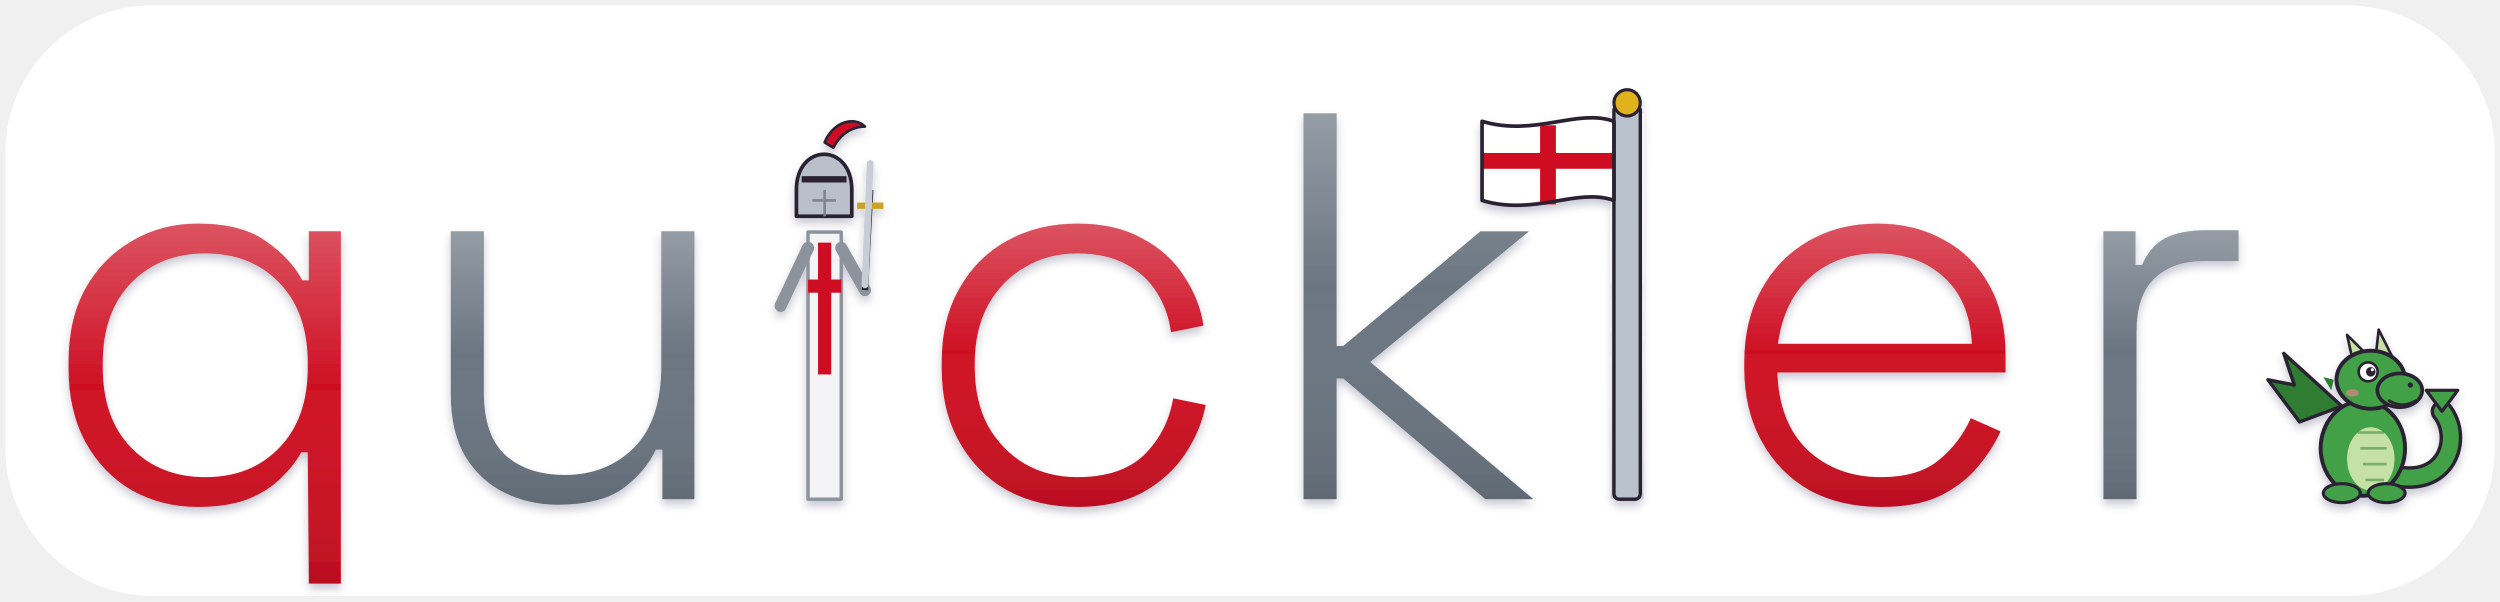
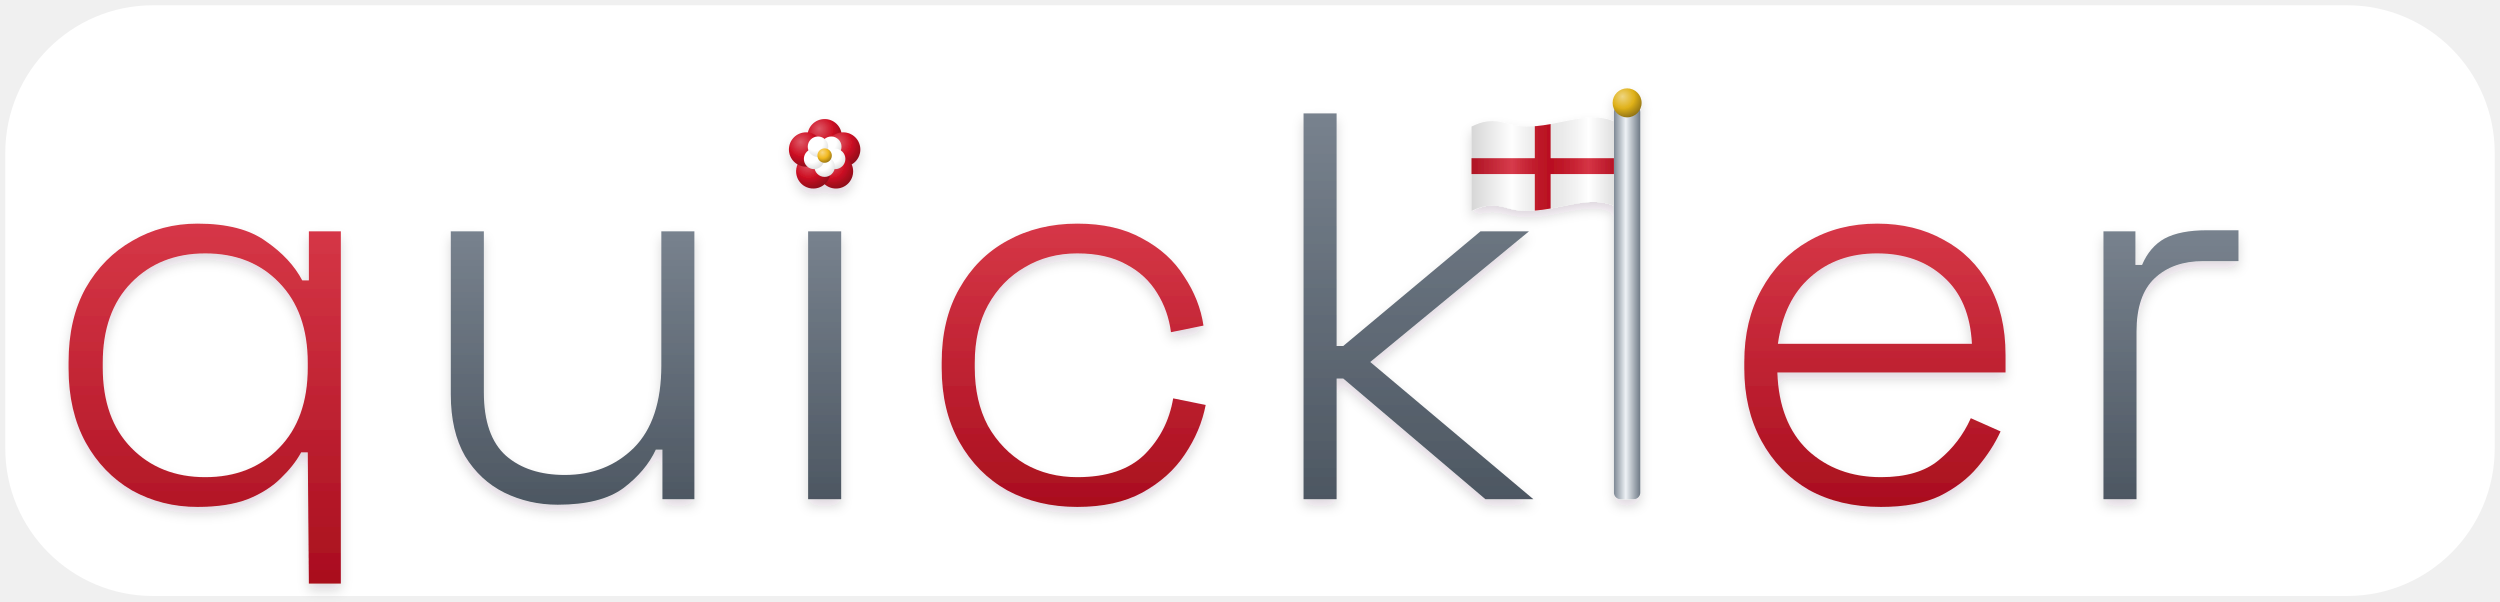
- <svg xmlns="http://www.w3.org/2000/svg" width="1896" height="456" viewBox="-12 -32 948 228" role="img" aria-label="Quickler St George's Day logo">
+ <svg xmlns="http://www.w3.org/2000/svg" width="1896" height="456" viewBox="-12 -32 948 228" role="img" aria-label="Quickler logo">
  <defs>
-     <filter id="ds" x="-5%" y="-10%" width="110%" height="130%">
-       <feDropShadow dx="0" dy="2" stdDeviation="1.6" flood-color="#1b1030" flood-opacity=".22" />
+     <filter id="lift" x="-6%" y="-12%" width="112%" height="134%">
+       <feDropShadow dx="0" dy="2.5" stdDeviation="2.2" flood-color="#241830" flood-opacity=".16" />
    </filter>
-     <linearGradient id="shine" x1="0" y1="0" x2="0" y2="1">
-       <stop stop-color="#fff" stop-opacity=".28" />
-       <stop offset=".45" stop-color="#fff" stop-opacity="0" />
-       <stop offset="1" stop-color="#000" stop-opacity=".10" />
+     <linearGradient id="LCE1124" x1="0" y1="0" x2="0" y2="1">
+       <stop stop-color="#D63747" />
+       <stop offset="1" stop-color="#A90E1E" />
+     </linearGradient>
+     <linearGradient id="L5E6A78" x1="0" y1="0" x2="0" y2="1">
+       <stop stop-color="#78828E" />
+       <stop offset="1" stop-color="#4D5762" />
+     </linearGradient>
+     <radialGradient id="tr1" cx="0.38" cy="0.32" r="0.7" fx="0.34" fy="0.28">
+       <stop stop-color="#DD5866" />
+       <stop offset=".55" stop-color="#CE1124" />
+       <stop offset="1" stop-color="#900C19" />
+     </radialGradient>
+     <radialGradient id="tr2" cx="0.38" cy="0.32" r="0.7" fx="0.34" fy="0.28">
+       <stop stop-color="#FFFFFF" />
+       <stop offset=".55" stop-color="#FFFFFF" />
+       <stop offset="1" stop-color="#E0E0E0" />
+     </radialGradient>
+     <radialGradient id="tr3" cx="0.38" cy="0.32" r="0.7" fx="0.34" fy="0.28">
+       <stop stop-color="#F8D884" />
+       <stop offset=".55" stop-color="#F2B91F" />
+       <stop offset="1" stop-color="#9D7814" />
+     </radialGradient>
+     <linearGradient id="pole" x1="0" y1="0" x2="1" y2="0">
+       <stop stop-color="#7D8894" />
+       <stop offset=".45" stop-color="#EEF2F6" />
+       <stop offset="1" stop-color="#6E7985" />
+     </linearGradient>
+     <radialGradient id="knob" cx="0.38" cy="0.32" r="0.7" fx="0.34" fy="0.28">
+       <stop stop-color="#EED581" />
+       <stop offset=".55" stop-color="#E0B21A" />
+       <stop offset="1" stop-color="#927411" />
+     </radialGradient>
+     <linearGradient id="fold" x1="0" y1="0" x2="1" y2="0">
+       <stop stop-color="#000" stop-opacity=".18" />
+       <stop offset=".3" stop-color="#fff" stop-opacity=".18" />
+       <stop offset=".55" stop-color="#000" stop-opacity=".1" />
+       <stop offset=".8" stop-color="#fff" stop-opacity=".15" />
+       <stop offset="1" stop-color="#000" stop-opacity=".15" />
    </linearGradient>
  </defs>
  <rect x="-10" y="-30" width="944" height="224" rx="56" fill="#FFFFFF" />
-   <g filter="url(#ds)">
-     <path d="M105.124 189.3L104.706 139.535H102.198C100.387 142.879 97.809 146.153 94.465 149.358C91.26 152.563 87.08 155.21 81.925 157.3C76.77 159.251 70.43 160.226 62.906 160.226C53.849 160.226 45.559 158.136 38.035 153.956C30.65 149.637 24.798 143.576 20.479 135.773C16.16 127.831 14 118.496 14 107.767V105.259C14 94.391 16.16 85.056 20.479 77.253C24.938 69.45 30.859 63.459 38.244 59.279C45.629 54.96 53.849 52.8 62.906 52.8C74.053 52.8 82.691 55.029 88.822 59.488C95.092 63.807 99.69 68.754 102.616 74.327H105.124V55.726H117.246V189.3H105.124ZM65.832 148.94C77.397 148.94 86.732 145.248 93.838 137.863C101.083 130.478 104.706 120.307 104.706 107.349V105.677C104.706 92.719 101.083 82.548 93.838 75.163C86.732 67.778 77.397 64.086 65.832 64.086C54.407 64.086 45.071 67.778 37.826 75.163C30.581 82.548 26.958 92.719 26.958 105.677V107.349C26.958 120.307 30.581 130.478 37.826 137.863C45.071 145.248 54.407 148.94 65.832 148.94Z" fill="#CE1124" />
-     <path d="M199.484 159.39C192.239 159.39 185.481 157.857 179.211 154.792C173.081 151.727 168.134 147.129 164.372 140.998C160.75 134.728 158.938 126.925 158.938 117.59V55.726H171.478V116.754C171.478 127.761 174.265 135.773 179.838 140.789C185.412 145.666 192.866 148.104 202.201 148.104C212.651 148.104 221.36 144.69 228.326 137.863C235.293 130.896 238.776 120.446 238.776 106.513V55.726H251.316V157.3H239.194V138.49H236.686C234.178 143.924 230.068 148.801 224.355 153.12C218.643 157.3 210.352 159.39 199.484 159.39Z" fill="#6B7682" />
-     <path d="M396.499 160.226C386.607 160.226 377.759 158.136 369.956 153.956C362.293 149.637 356.232 143.506 351.773 135.564C347.315 127.622 345.085 118.287 345.085 107.558V105.468C345.085 94.6 347.315 85.265 351.773 77.462C356.232 69.52 362.293 63.459 369.956 59.279C377.759 54.96 386.607 52.8 396.499 52.8C406.253 52.8 414.473 54.681 421.161 58.443C427.989 62.066 433.283 66.873 437.045 72.864C440.947 78.716 443.385 84.916 444.36 91.465L432.029 93.973C431.333 88.539 429.591 83.593 426.804 79.134C424.018 74.536 420.116 70.913 415.1 68.266C410.084 65.479 403.884 64.086 396.499 64.086C389.115 64.086 382.496 65.828 376.644 69.311C370.792 72.655 366.125 77.462 362.641 83.732C359.297 89.863 357.625 97.178 357.625 105.677V107.349C357.625 115.848 359.297 123.233 362.641 129.503C366.125 135.634 370.792 140.441 376.644 143.924C382.496 147.268 389.115 148.94 396.499 148.94C407.646 148.94 416.145 146.084 421.997 140.371C427.849 134.519 431.472 127.413 432.865 119.053L445.196 121.561C443.942 128.11 441.295 134.38 437.254 140.371C433.353 146.223 427.989 151.03 421.161 154.792C414.473 158.415 406.253 160.226 396.499 160.226Z" fill="#CE1124" />
-     <path d="M482.302 157.3V11H494.842V99.198H497.35L549.391 55.726H567.783L507.591 105.259L569.455 157.3H551.272L497.35 111.529H494.842V157.3H482.302Z" fill="#6B7682" />
-     <path d="M701.266 160.226C690.816 160.226 681.689 158.066 673.886 153.747C666.223 149.288 660.232 143.088 655.912 135.146C651.593 127.204 649.433 118.078 649.433 107.767V105.259C649.433 94.809 651.593 85.683 655.912 77.88C660.232 69.938 666.153 63.807 673.677 59.488C681.341 55.029 690.049 52.8 699.802 52.8C709.277 52.8 717.637 54.82 724.883 58.861C732.267 62.762 738.049 68.475 742.229 75.999C746.409 83.384 748.5 92.231 748.5 102.542V109.23H661.974C662.392 121.909 666.223 131.732 673.469 138.699C680.853 145.526 690.119 148.94 701.266 148.94C710.74 148.94 718.055 146.78 723.211 142.461C728.505 138.142 732.546 132.847 735.333 126.577L746.619 131.593C744.529 136.191 741.603 140.719 737.841 145.178C734.218 149.497 729.48 153.12 723.628 156.046C717.776 158.833 710.322 160.226 701.266 160.226ZM662.182 98.362H735.75C735.193 87.355 731.64 78.925 725.091 73.073C718.543 67.082 710.113 64.086 699.802 64.086C689.631 64.086 681.201 67.082 674.513 73.073C667.825 78.925 663.715 87.355 662.182 98.362Z" fill="#CE1124" />
-     <path d="M785.63 157.3V55.726H797.752V68.475H800.26C802.21 63.877 805.067 60.533 808.829 58.443C812.73 56.353 818.094 55.308 824.922 55.308H836.835V67.012H823.459C815.795 67.012 809.665 69.172 805.067 73.491C800.469 77.81 798.17 84.568 798.17 93.764V157.3H785.63Z" fill="#6B7682" />
-     <path d="M105.124 189.3L104.706 139.535H102.198C100.387 142.879 97.809 146.153 94.465 149.358C91.26 152.563 87.08 155.21 81.925 157.3C76.77 159.251 70.43 160.226 62.906 160.226C53.849 160.226 45.559 158.136 38.035 153.956C30.65 149.637 24.798 143.576 20.479 135.773C16.16 127.831 14 118.496 14 107.767V105.259C14 94.391 16.16 85.056 20.479 77.253C24.938 69.45 30.859 63.459 38.244 59.279C45.629 54.96 53.849 52.8 62.906 52.8C74.053 52.8 82.691 55.029 88.822 59.488C95.092 63.807 99.69 68.754 102.616 74.327H105.124V55.726H117.246V189.3H105.124ZM65.832 148.94C77.397 148.94 86.732 145.248 93.838 137.863C101.083 130.478 104.706 120.307 104.706 107.349V105.677C104.706 92.719 101.083 82.548 93.838 75.163C86.732 67.778 77.397 64.086 65.832 64.086C54.407 64.086 45.071 67.778 37.826 75.163C30.581 82.548 26.958 92.719 26.958 105.677V107.349C26.958 120.307 30.581 130.478 37.826 137.863C45.071 145.248 54.407 148.94 65.832 148.94Z" fill="url(#shine)" />
-     <path d="M199.484 159.39C192.239 159.39 185.481 157.857 179.211 154.792C173.081 151.727 168.134 147.129 164.372 140.998C160.75 134.728 158.938 126.925 158.938 117.59V55.726H171.478V116.754C171.478 127.761 174.265 135.773 179.838 140.789C185.412 145.666 192.866 148.104 202.201 148.104C212.651 148.104 221.36 144.69 228.326 137.863C235.293 130.896 238.776 120.446 238.776 106.513V55.726H251.316V157.3H239.194V138.49H236.686C234.178 143.924 230.068 148.801 224.355 153.12C218.643 157.3 210.352 159.39 199.484 159.39Z" fill="url(#shine)" />
-     <path d="M396.499 160.226C386.607 160.226 377.759 158.136 369.956 153.956C362.293 149.637 356.232 143.506 351.773 135.564C347.315 127.622 345.085 118.287 345.085 107.558V105.468C345.085 94.6 347.315 85.265 351.773 77.462C356.232 69.52 362.293 63.459 369.956 59.279C377.759 54.96 386.607 52.8 396.499 52.8C406.253 52.8 414.473 54.681 421.161 58.443C427.989 62.066 433.283 66.873 437.045 72.864C440.947 78.716 443.385 84.916 444.36 91.465L432.029 93.973C431.333 88.539 429.591 83.593 426.804 79.134C424.018 74.536 420.116 70.913 415.1 68.266C410.084 65.479 403.884 64.086 396.499 64.086C389.115 64.086 382.496 65.828 376.644 69.311C370.792 72.655 366.125 77.462 362.641 83.732C359.297 89.863 357.625 97.178 357.625 105.677V107.349C357.625 115.848 359.297 123.233 362.641 129.503C366.125 135.634 370.792 140.441 376.644 143.924C382.496 147.268 389.115 148.94 396.499 148.94C407.646 148.94 416.145 146.084 421.997 140.371C427.849 134.519 431.472 127.413 432.865 119.053L445.196 121.561C443.942 128.11 441.295 134.38 437.254 140.371C433.353 146.223 427.989 151.03 421.161 154.792C414.473 158.415 406.253 160.226 396.499 160.226Z" fill="url(#shine)" />
-     <path d="M482.302 157.3V11H494.842V99.198H497.35L549.391 55.726H567.783L507.591 105.259L569.455 157.3H551.272L497.35 111.529H494.842V157.3H482.302Z" fill="url(#shine)" />
-     <path d="M598.787 157.3V11H611.327V157.3Z" fill="url(#shine)" />
-     <path d="M701.266 160.226C690.816 160.226 681.689 158.066 673.886 153.747C666.223 149.288 660.232 143.088 655.912 135.146C651.593 127.204 649.433 118.078 649.433 107.767V105.259C649.433 94.809 651.593 85.683 655.912 77.88C660.232 69.938 666.153 63.807 673.677 59.488C681.341 55.029 690.049 52.8 699.802 52.8C709.277 52.8 717.637 54.82 724.883 58.861C732.267 62.762 738.049 68.475 742.229 75.999C746.409 83.384 748.5 92.231 748.5 102.542V109.23H661.974C662.392 121.909 666.223 131.732 673.469 138.699C680.853 145.526 690.119 148.94 701.266 148.94C710.74 148.94 718.055 146.78 723.211 142.461C728.505 138.142 732.546 132.847 735.333 126.577L746.619 131.593C744.529 136.191 741.603 140.719 737.841 145.178C734.218 149.497 729.48 153.12 723.628 156.046C717.776 158.833 710.322 160.226 701.266 160.226ZM662.182 98.362H735.75C735.193 87.355 731.64 78.925 725.091 73.073C718.543 67.082 710.113 64.086 699.802 64.086C689.631 64.086 681.201 67.082 674.513 73.073C667.825 78.925 663.715 87.355 662.182 98.362Z" fill="url(#shine)" />
-     <path d="M785.63 157.3V55.726H797.752V68.475H800.26C802.21 63.877 805.067 60.533 808.829 58.443C812.73 56.353 818.094 55.308 824.922 55.308H836.835V67.012H823.459C815.795 67.012 809.665 69.172 805.067 73.491C800.469 77.81 798.17 84.568 798.17 93.764V157.3H785.63Z" fill="url(#shine)" />
-     <path d="M294.4 56 H307 V157.3 H294.4Z" fill="#F4F4F6" stroke="#8C939C" stroke-width="1.3" stroke-linejoin="round" stroke-linecap="round" />
-     <path d="M298.2 60 H303.2 V110 H298.2Z M294.4 74 H307 V79 H294.4Z" fill="#CE1124" />
-     <path d="M294.4 62 L284 84 M307 62 L316 78" stroke="#8C939C" stroke-width="4.6" stroke-linecap="round" />
-     <path d="M316 78 L318 40" stroke="#2B2233" stroke-width="2.4" />
-     <path d="M313 46 H323" stroke="#C9A227" stroke-width="2.4" />
-     <path d="M316 76 L318 30" stroke="#C9CED6" stroke-width="2.6" stroke-linecap="round" />
-     <path d="M290 40 C290 22 311 22 311 40 V50 H290Z" fill="#B9C0CA" stroke="#2B2233" stroke-width="1.4" stroke-linejoin="round" stroke-linecap="round" />
-     <path d="M292 36 H309" stroke="#2B2233" stroke-width="2.4" />
-     <path d="M300.7 40 V50 M296 44 H305" stroke="#7E8791" stroke-width="1" />
-     <path d="M300.7 22 C304 14 312 12 316 16 C310 16 306 20 304 24Z" fill="#CE1124" stroke="#2B2233" stroke-width="1" stroke-linejoin="round" stroke-linecap="round" />
-     <rect x="600" y="8" width="10" height="149.3" rx="2" fill="#B9C2CC" stroke="#2B2233" stroke-width="1.3" stroke-linejoin="round" stroke-linecap="round" />
-     <circle cx="605" cy="7" r="5" fill="#E0B21A" stroke="#2B2233" stroke-width="1.2" stroke-linejoin="round" stroke-linecap="round" />
+   <g filter="url(#lift)">
+     <path d="M105.124 189.3L104.706 139.535H102.198C100.387 142.879 97.809 146.153 94.465 149.358C91.26 152.563 87.08 155.21 81.925 157.3C76.77 159.251 70.43 160.226 62.906 160.226C53.849 160.226 45.559 158.136 38.035 153.956C30.65 149.637 24.798 143.576 20.479 135.773C16.16 127.831 14 118.496 14 107.767V105.259C14 94.391 16.16 85.056 20.479 77.253C24.938 69.45 30.859 63.459 38.244 59.279C45.629 54.96 53.849 52.8 62.906 52.8C74.053 52.8 82.691 55.029 88.822 59.488C95.092 63.807 99.69 68.754 102.616 74.327H105.124V55.726H117.246V189.3H105.124ZM65.832 148.94C77.397 148.94 86.732 145.248 93.838 137.863C101.083 130.478 104.706 120.307 104.706 107.349V105.677C104.706 92.719 101.083 82.548 93.838 75.163C86.732 67.778 77.397 64.086 65.832 64.086C54.407 64.086 45.071 67.778 37.826 75.163C30.581 82.548 26.958 92.719 26.958 105.677V107.349C26.958 120.307 30.581 130.478 37.826 137.863C45.071 145.248 54.407 148.94 65.832 148.94Z" fill="url(#LCE1124)" />
+     <path d="M199.484 159.39C192.239 159.39 185.481 157.857 179.211 154.792C173.081 151.727 168.134 147.129 164.372 140.998C160.75 134.728 158.938 126.925 158.938 117.59V55.726H171.478V116.754C171.478 127.761 174.265 135.773 179.838 140.789C185.412 145.666 192.866 148.104 202.201 148.104C212.651 148.104 221.36 144.69 228.326 137.863C235.293 130.896 238.776 120.446 238.776 106.513V55.726H251.316V157.3H239.194V138.49H236.686C234.178 143.924 230.068 148.801 224.355 153.12C218.643 157.3 210.352 159.39 199.484 159.39Z" fill="url(#L5E6A78)" />
+     <path d="M294.439 157.3V55.726H306.979V157.3H294.439Z" fill="url(#L5E6A78)" />
+     <path d="M396.499 160.226C386.607 160.226 377.759 158.136 369.956 153.956C362.293 149.637 356.232 143.506 351.773 135.564C347.315 127.622 345.085 118.287 345.085 107.558V105.468C345.085 94.6 347.315 85.265 351.773 77.462C356.232 69.52 362.293 63.459 369.956 59.279C377.759 54.96 386.607 52.8 396.499 52.8C406.253 52.8 414.473 54.681 421.161 58.443C427.989 62.066 433.283 66.873 437.045 72.864C440.947 78.716 443.385 84.916 444.36 91.465L432.029 93.973C431.333 88.539 429.591 83.593 426.804 79.134C424.018 74.536 420.116 70.913 415.1 68.266C410.084 65.479 403.884 64.086 396.499 64.086C389.115 64.086 382.496 65.828 376.644 69.311C370.792 72.655 366.125 77.462 362.641 83.732C359.297 89.863 357.625 97.178 357.625 105.677V107.349C357.625 115.848 359.297 123.233 362.641 129.503C366.125 135.634 370.792 140.441 376.644 143.924C382.496 147.268 389.115 148.94 396.499 148.94C407.646 148.94 416.145 146.084 421.997 140.371C427.849 134.519 431.472 127.413 432.865 119.053L445.196 121.561C443.942 128.11 441.295 134.38 437.254 140.371C433.353 146.223 427.989 151.03 421.161 154.792C414.473 158.415 406.253 160.226 396.499 160.226Z" fill="url(#LCE1124)" />
+     <path d="M482.302 157.3V11H494.842V99.198H497.35L549.391 55.726H567.783L507.591 105.259L569.455 157.3H551.272L497.35 111.529H494.842V157.3H482.302Z" fill="url(#L5E6A78)" />
+     <path d="M701.266 160.226C690.816 160.226 681.689 158.066 673.886 153.747C666.223 149.288 660.232 143.088 655.912 135.146C651.593 127.204 649.433 118.078 649.433 107.767V105.259C649.433 94.809 651.593 85.683 655.912 77.88C660.232 69.938 666.153 63.807 673.677 59.488C681.341 55.029 690.049 52.8 699.802 52.8C709.277 52.8 717.637 54.82 724.883 58.861C732.267 62.762 738.049 68.475 742.229 75.999C746.409 83.384 748.5 92.231 748.5 102.542V109.23H661.974C662.392 121.909 666.223 131.732 673.469 138.699C680.853 145.526 690.119 148.94 701.266 148.94C710.74 148.94 718.055 146.78 723.211 142.461C728.505 138.142 732.546 132.847 735.333 126.577L746.619 131.593C744.529 136.191 741.603 140.719 737.841 145.178C734.218 149.497 729.48 153.12 723.628 156.046C717.776 158.833 710.322 160.226 701.266 160.226ZM662.182 98.362H735.75C735.193 87.355 731.64 78.925 725.091 73.073C718.543 67.082 710.113 64.086 699.802 64.086C689.631 64.086 681.201 67.082 674.513 73.073C667.825 78.925 663.715 87.355 662.182 98.362Z" fill="url(#LCE1124)" />
+     <path d="M785.63 157.3V55.726H797.752V68.475H800.26C802.21 63.877 805.067 60.533 808.829 58.443C812.73 56.353 818.094 55.308 824.922 55.308H836.835V67.012H823.459C815.795 67.012 809.665 69.172 805.067 73.491C800.469 77.81 798.17 84.568 798.17 93.764V157.3H785.63Z" fill="url(#L5E6A78)" />
+     <g transform="translate(300.7 27) scale(1.05)">
+       <circle cx="0.0" cy="-7.0" r="6.2" fill="url(#tr1)" />
+       <circle cx="6.7" cy="-2.2" r="6.2" fill="url(#tr1)" />
+       <circle cx="4.1" cy="5.7" r="6.2" fill="url(#tr1)" />
+       <circle cx="-4.1" cy="5.7" r="6.2" fill="url(#tr1)" />
+       <circle cx="-6.7" cy="-2.2" r="6.2" fill="url(#tr1)" />
+       <circle cx="2.4" cy="-3.2" r="3.7" fill="url(#tr2)" />
+       <circle cx="3.8" cy="1.2" r="3.7" fill="url(#tr2)" />
+       <circle cx="0.0" cy="4.0" r="3.7" fill="url(#tr2)" />
+       <circle cx="-3.8" cy="1.2" r="3.7" fill="url(#tr2)" />
+       <circle cx="-2.4" cy="-3.2" r="3.7" fill="url(#tr2)" />
+       <circle r="2.6" fill="url(#tr3)" />
+     </g>
+     <rect x="600" y="8" width="10" height="149.3" rx="2.5" fill="url(#pole)" />
+     <circle cx="605" cy="7" r="5.5" fill="url(#knob)" />
    <g transform="translate(600 14)">
-       <path d="M0 0 C-14 -5 -30 6 -50 0 V30 C-30 36 -14 25 0 30Z" fill="#fff" />
-       <path d="M-25 1.5 V31.5 M-50 15 H0" stroke="#CE1124" stroke-width="6" />
-       <path d="M0 0 C-14 -5 -30 6 -50 0 V30 C-30 36 -14 25 0 30Z" fill="none" stroke="#2B2233" stroke-width="1.4" stroke-linejoin="round" stroke-linecap="round" />
-     </g>
-     <g transform="translate(884 118) scale(1)">
-       <path d="M10 30 C32 36 38 16 30 6" stroke="#2B2233" stroke-width="8.6" fill="none" stroke-linecap="round" />
-       <path d="M10 30 C32 36 38 16 30 6" stroke="#43A047" stroke-width="6" fill="none" stroke-linecap="round" />
-       <path d="M30 6 L24 -2 L36 -2Z" fill="#43A047" stroke="#2B2233" stroke-width="1.2" stroke-linejoin="round" stroke-linecap="round" />
-       <path d="M-8 4 L-30 -16 L-26 -4 L-36 -6 L-24 10Z" fill="#2E7D32" stroke="#2B2233" stroke-width="1.3" stroke-linejoin="round" stroke-linecap="round" />
-       <ellipse cx="0" cy="20" rx="16" ry="18" fill="#43A047" stroke="#2B2233" stroke-width="1.5" stroke-linejoin="round" stroke-linecap="round" />
-       <ellipse cx="3" cy="24" rx="9" ry="12" fill="#C5E1A5" />
-       <path d="M-2 14 H8 M-1 20 H9 M0 26 H9 M1 32 H8" stroke="#2E7D32" stroke-width="1" opacity=".5" />
-       <ellipse cx="-8" cy="37" rx="7" ry="3.6" fill="#43A047" stroke="#2B2233" stroke-width="1.2" stroke-linejoin="round" stroke-linecap="round" />
-       <ellipse cx="9" cy="37" rx="7" ry="3.6" fill="#43A047" stroke="#2B2233" stroke-width="1.2" stroke-linejoin="round" stroke-linecap="round" />
-       <path d="M-4 -14 L-6 -23 L1 -16Z M5 -16 L6 -25 L11 -15Z" fill="#C5E1A5" stroke="#2B2233" stroke-width="1" stroke-linejoin="round" stroke-linecap="round" />
-       <ellipse cx="3" cy="-6" rx="13" ry="11" fill="#43A047" stroke="#2B2233" stroke-width="1.5" stroke-linejoin="round" stroke-linecap="round" />
-       <ellipse cx="14" cy="-2" rx="8.5" ry="6.4" fill="#43A047" stroke="#2B2233" stroke-width="1.4" stroke-linejoin="round" stroke-linecap="round" />
-       <circle cx="18" cy="-4" r="1" fill="#2B2233" />
-       <circle cx="2" cy="-9" r="3.6" fill="#fff" stroke="#2B2233" stroke-width="1" stroke-linejoin="round" stroke-linecap="round" />
-       <circle cx="3" cy="-9" r="1.8" fill="#2B2233" />
-       <circle cx="3.6" cy="-9.8" r=".6" fill="#fff" />
-       <path d="M10 2 Q15 5 20 2" stroke="#2B2233" stroke-width="1.1" fill="none" stroke-linecap="round" />
-       <ellipse cx="-4" cy="-1" rx="2.4" ry="1.4" fill="#FF7A9A" opacity=".6" />
-       <path d="M-12 -2 l-3 -5 l4 1 Z M-14 6 l-4 -3 l4 -1Z" fill="#2E7D32" />
+       <clipPath id="fen">
+         <path d="M0 0 C-12 -5 -26 5 -40 1 C-46 -1 -50 0 -54 2 V34 C-50 32 -46 31 -40 33 C-26 37 -12 27 0 32Z" />
+       </clipPath>
+       <g clip-path="url(#fen)">
+         <rect x="-56" y="-6" width="58" height="46" fill="#fff" />
+         <path d="M-27 -6 V40 M-56 17 H2" stroke="#CE1124" stroke-width="6" />
+         <rect x="-56" y="-6" width="58" height="46" fill="url(#fold)" />
+       </g>
    </g>
  </g>
</svg>
